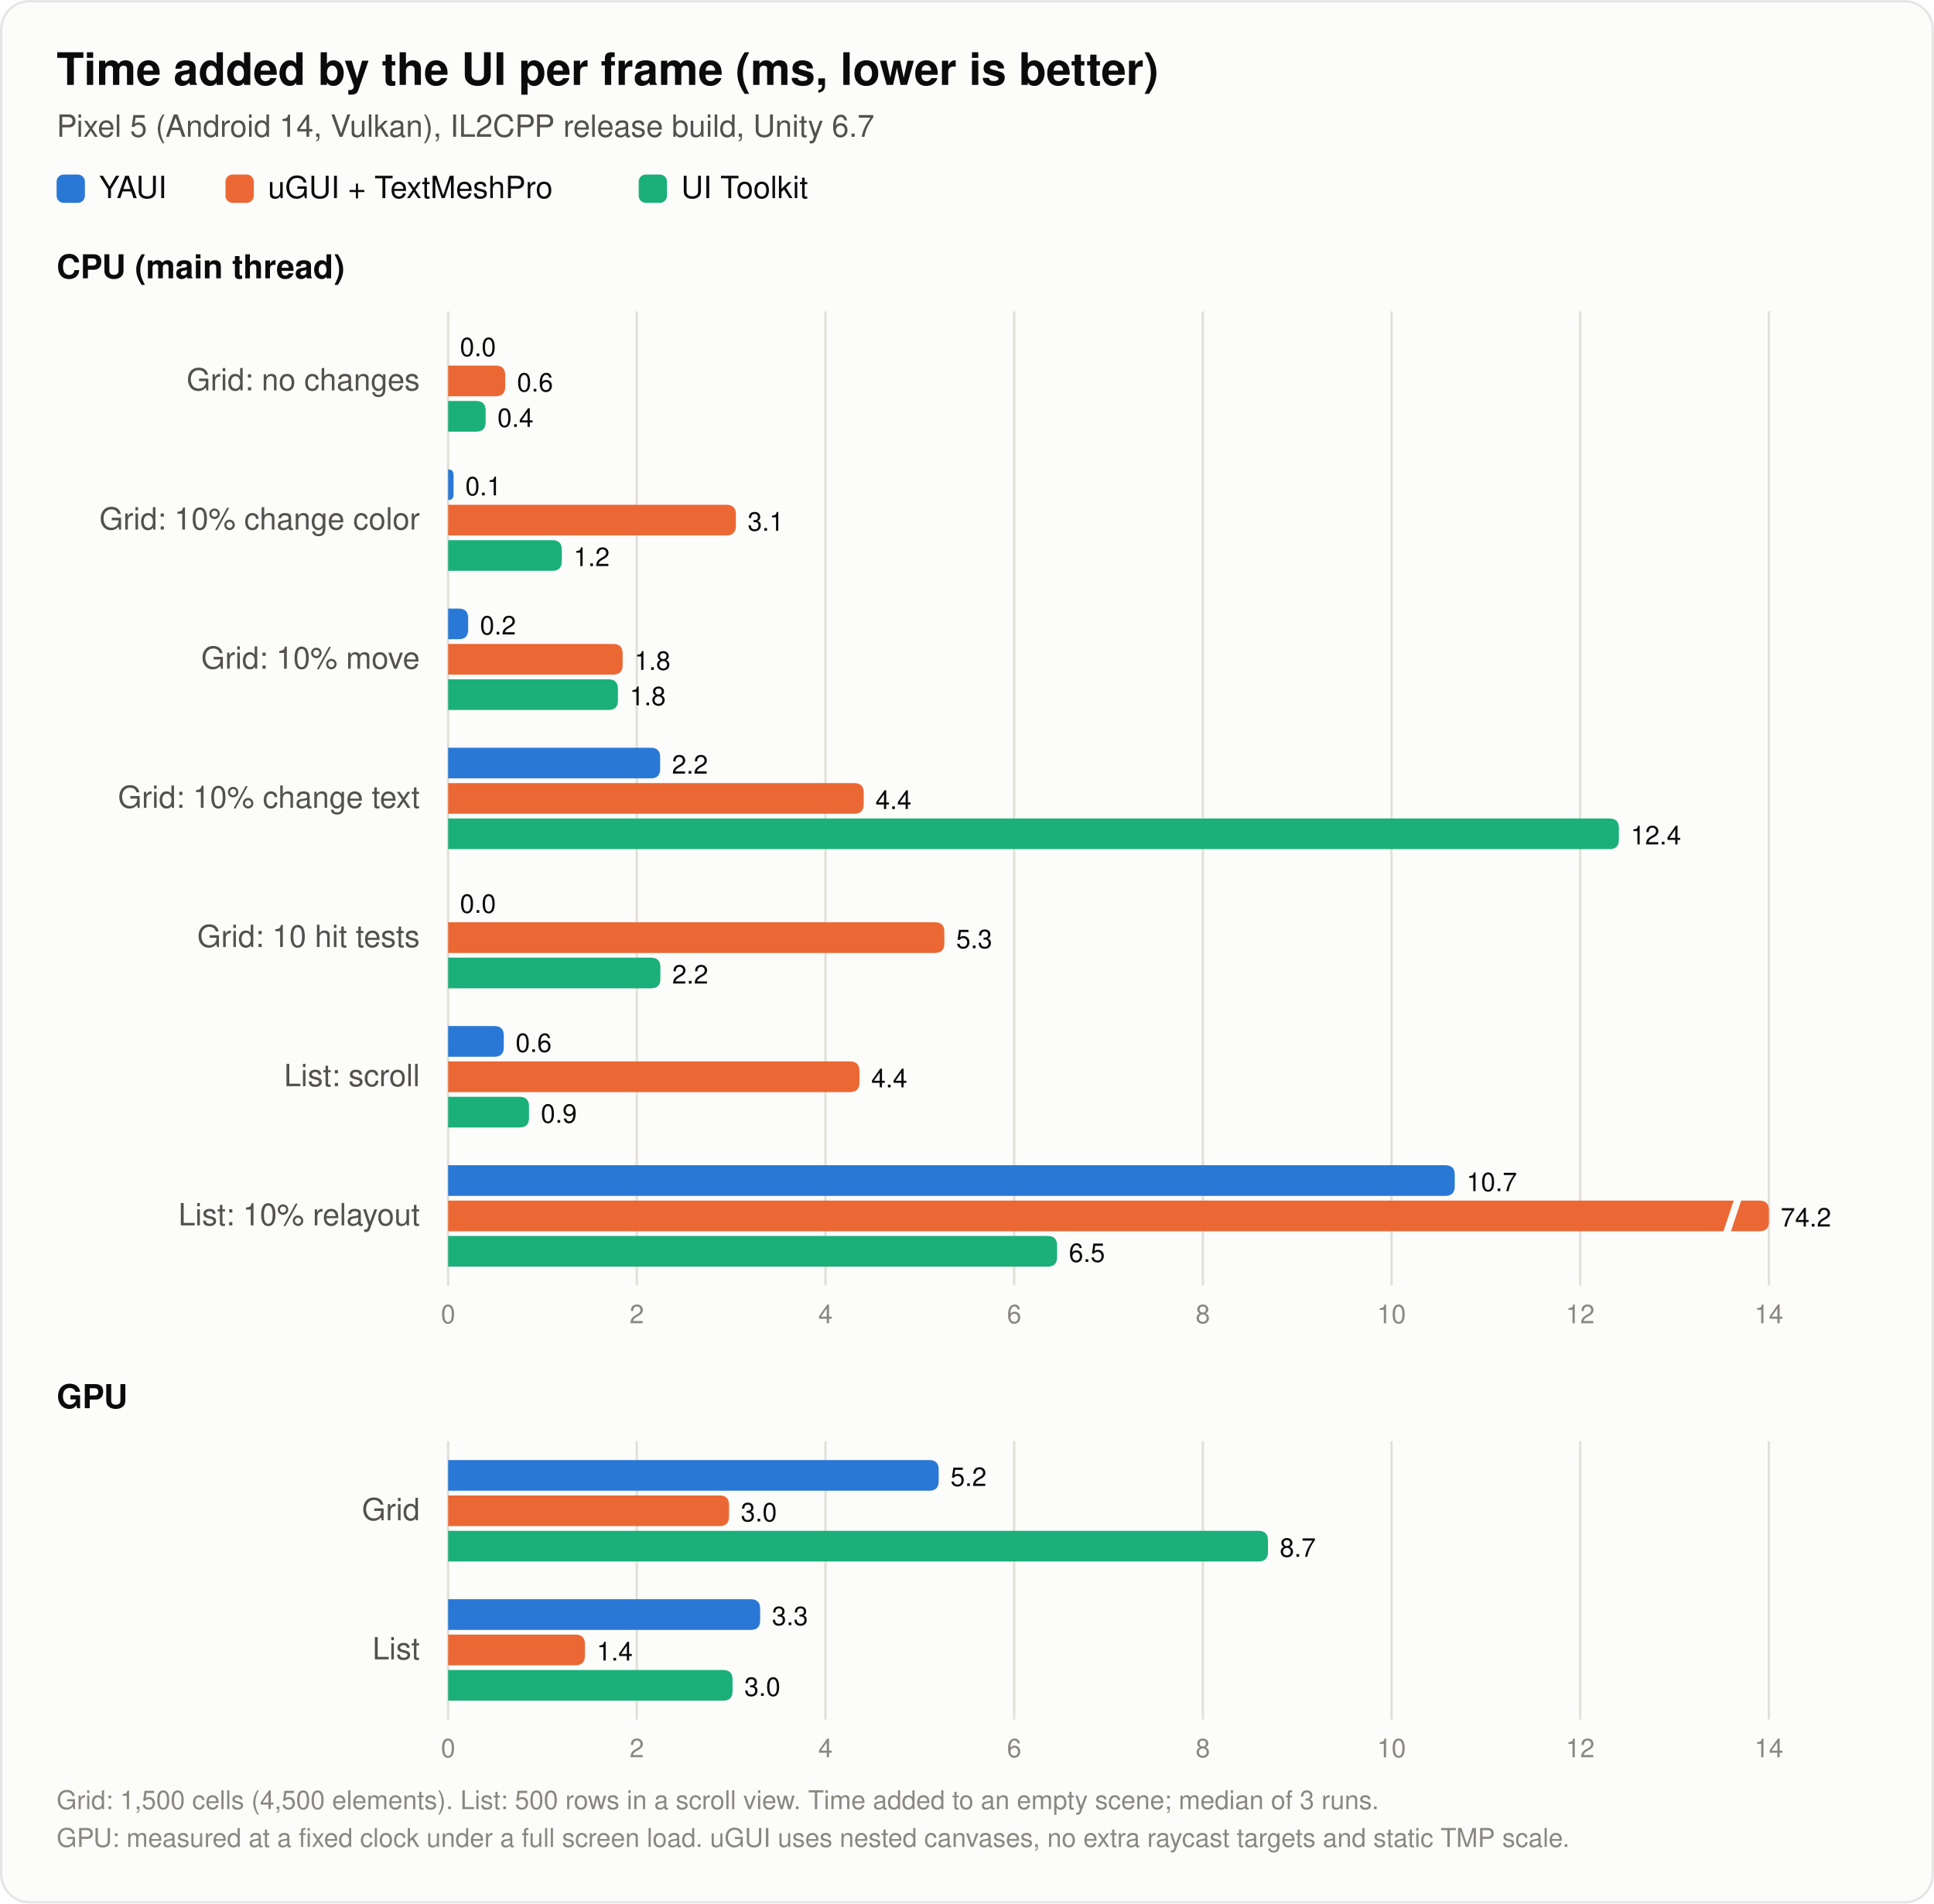
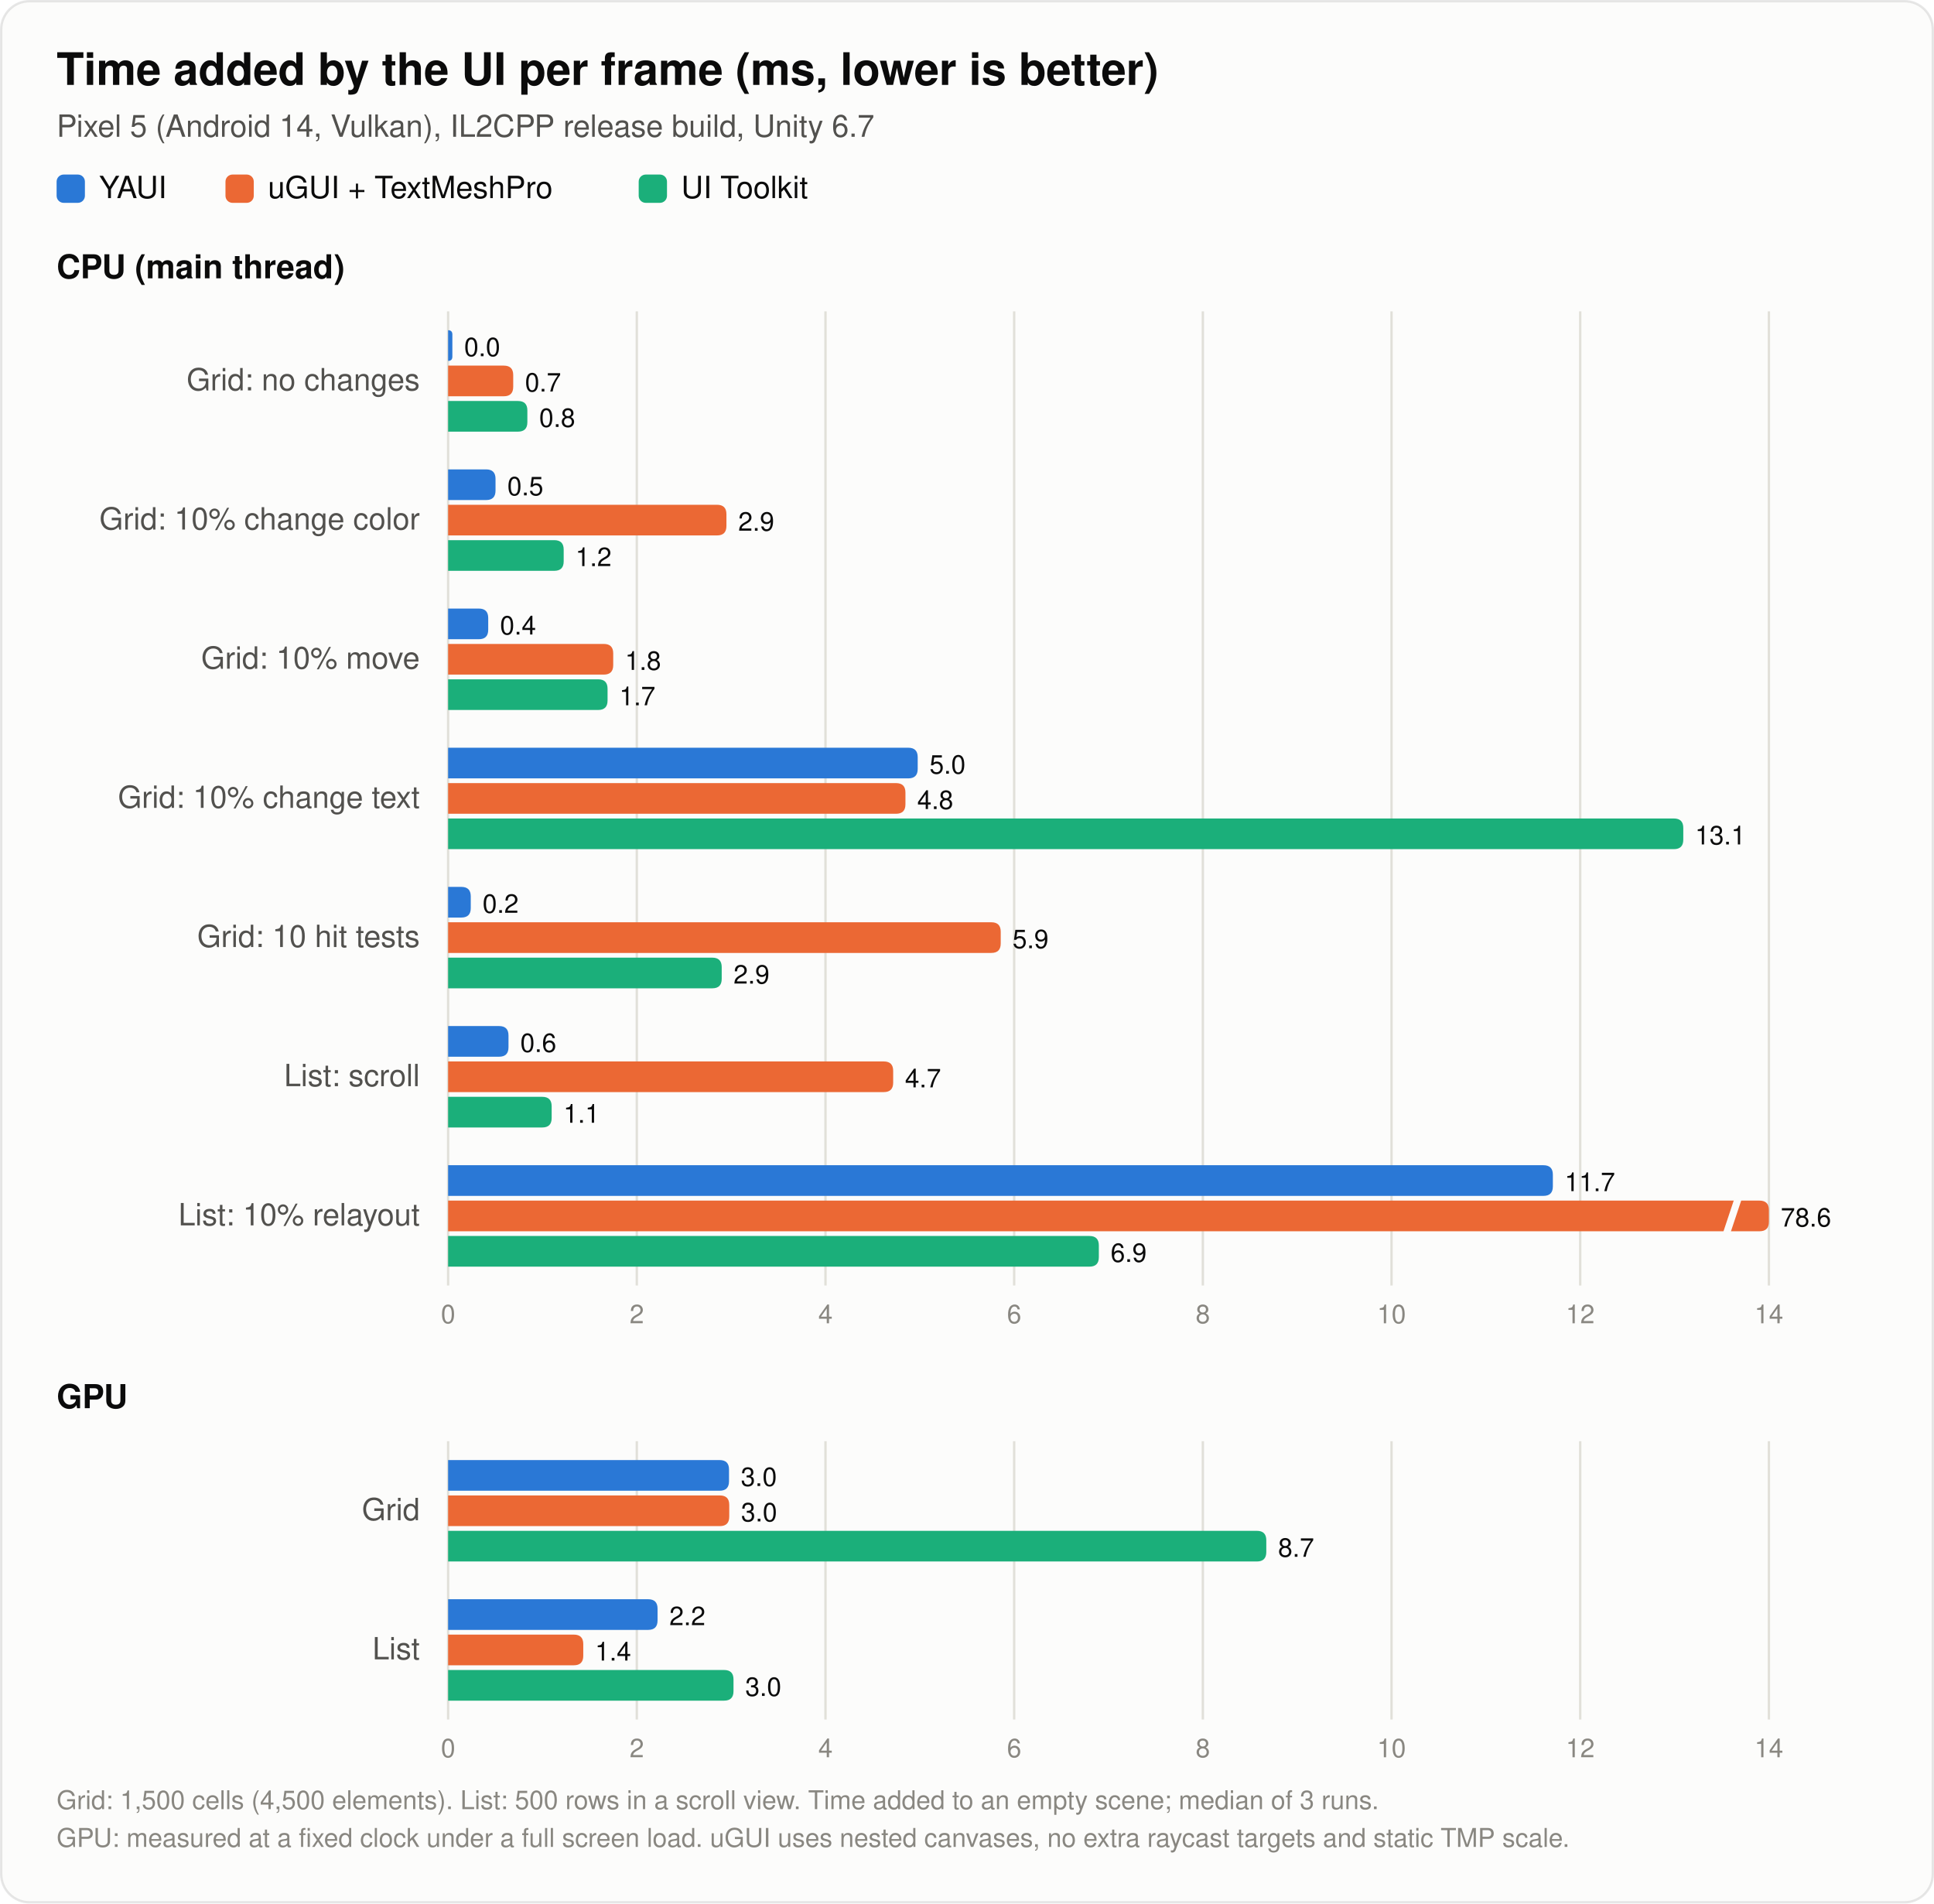
<svg xmlns="http://www.w3.org/2000/svg" width="820" height="807" viewBox="0 0 820 807" font-family="-apple-system, BlinkMacSystemFont, 'Segoe UI', Helvetica, Arial, sans-serif">
  <rect x="0.5" y="0.5" width="819" height="806" rx="12" fill="#fcfcfb" stroke="rgba(11,11,11,0.10)" />
  <text x="24" y="36" font-size="19" font-weight="600" fill="#0b0b0b">Time added by the UI per frame (ms, lower is better)</text>
  <text x="24" y="58" font-size="13" fill="#52514e">Pixel 5 (Android 14, Vulkan), IL2CPP release build, Unity 6.7</text>
  <rect x="24" y="74" width="12" height="12" rx="3" fill="#2a78d6" />
  <text x="42" y="84" font-size="13" fill="#0b0b0b">YAUI</text>
  <rect x="95.6" y="74" width="12" height="12" rx="3" fill="#eb6834" />
  <text x="113.6" y="84" font-size="13" fill="#0b0b0b">uGUI + TextMeshPro</text>
  <rect x="270.8" y="74" width="12" height="12" rx="3" fill="#1baf7a" />
  <text x="288.8" y="84" font-size="13" fill="#0b0b0b">UI Toolkit</text>
  <text x="24" y="118" font-size="14" font-weight="600" fill="#0b0b0b">CPU (main thread)</text>
  <line x1="190.0" y1="132" x2="190.0" y2="545" stroke="#e1e0d9" stroke-width="1" />
  <text x="190.0" y="561" font-size="11" text-anchor="middle" fill="#898781">0</text>
  <line x1="270.0" y1="132" x2="270.0" y2="545" stroke="#e1e0d9" stroke-width="1" />
  <text x="270.0" y="561" font-size="11" text-anchor="middle" fill="#898781">2</text>
  <line x1="350.0" y1="132" x2="350.0" y2="545" stroke="#e1e0d9" stroke-width="1" />
  <text x="350.0" y="561" font-size="11" text-anchor="middle" fill="#898781">4</text>
  <line x1="430.0" y1="132" x2="430.0" y2="545" stroke="#e1e0d9" stroke-width="1" />
  <text x="430.0" y="561" font-size="11" text-anchor="middle" fill="#898781">6</text>
  <line x1="510.0" y1="132" x2="510.0" y2="545" stroke="#e1e0d9" stroke-width="1" />
  <text x="510.0" y="561" font-size="11" text-anchor="middle" fill="#898781">8</text>
  <line x1="590.0" y1="132" x2="590.0" y2="545" stroke="#e1e0d9" stroke-width="1" />
  <text x="590.0" y="561" font-size="11" text-anchor="middle" fill="#898781">10</text>
  <line x1="670.0" y1="132" x2="670.0" y2="545" stroke="#e1e0d9" stroke-width="1" />
  <text x="670.0" y="561" font-size="11" text-anchor="middle" fill="#898781">12</text>
  <line x1="750.0" y1="132" x2="750.0" y2="545" stroke="#e1e0d9" stroke-width="1" />
  <text x="750.0" y="561" font-size="11" text-anchor="middle" fill="#898781">14</text>
  <text x="178" y="165.5" font-size="13" text-anchor="end" fill="#52514e">Grid: no changes</text>
-   <text x="195.0" y="151.0" font-size="11" fill="#0b0b0b">0.0</text>
-   <path d="M190.0,155.0 H210.2 Q214.2,155.0 214.2,159.0 V164.0 Q214.2,168.0 210.2,168.0 H190.0 Z" fill="#eb6834" />
-   <text x="219.2" y="166.0" font-size="11" fill="#0b0b0b">0.6</text>
-   <path d="M190.0,170.0 H201.9 Q205.9,170.0 205.9,174.0 V179.0 Q205.9,183.0 201.9,183.0 H190.0 Z" fill="#1baf7a" />
-   <text x="210.9" y="181.0" font-size="11" fill="#0b0b0b">0.4</text>
+   <path d="M190.0,140.0 H190.0 Q191.8,140.0 191.8,141.8 V151.2 Q191.8,153.0 190.0,153.0 H190.0 Z" fill="#2a78d6" />
+   <text x="196.8" y="151.0" font-size="11" fill="#0b0b0b">0.0</text>
+   <path d="M190.0,155.0 H213.6 Q217.6,155.0 217.6,159.0 V164.0 Q217.6,168.0 213.6,168.0 H190.0 Z" fill="#eb6834" />
+   <text x="222.6" y="166.0" font-size="11" fill="#0b0b0b">0.7</text>
+   <path d="M190.0,170.0 H219.6 Q223.6,170.0 223.6,174.0 V179.0 Q223.6,183.0 219.6,183.0 H190.0 Z" fill="#1baf7a" />
+   <text x="228.6" y="181.0" font-size="11" fill="#0b0b0b">0.8</text>
  <text x="178" y="224.5" font-size="13" text-anchor="end" fill="#52514e">Grid: 10% change color</text>
-   <path d="M190.0,199.0 H190.0 Q192.3,199.0 192.3,201.3 V209.7 Q192.3,212.0 190.0,212.0 H190.0 Z" fill="#2a78d6" />
-   <text x="197.3" y="210.0" font-size="11" fill="#0b0b0b">0.1</text>
-   <path d="M190.0,214.0 H308.0 Q312.0,214.0 312.0,218.0 V223.0 Q312.0,227.0 308.0,227.0 H190.0 Z" fill="#eb6834" />
-   <text x="317.0" y="225.0" font-size="11" fill="#0b0b0b">3.1</text>
-   <path d="M190.0,229.0 H234.2 Q238.2,229.0 238.2,233.0 V238.0 Q238.2,242.0 234.2,242.0 H190.0 Z" fill="#1baf7a" />
-   <text x="243.2" y="240.0" font-size="11" fill="#0b0b0b">1.2</text>
+   <path d="M190.0,199.0 H206.1 Q210.1,199.0 210.1,203.0 V208.0 Q210.1,212.0 206.1,212.0 H190.0 Z" fill="#2a78d6" />
+   <text x="215.1" y="210.0" font-size="11" fill="#0b0b0b">0.5</text>
+   <path d="M190.0,214.0 H304.0 Q308.0,214.0 308.0,218.0 V223.0 Q308.0,227.0 304.0,227.0 H190.0 Z" fill="#eb6834" />
+   <text x="313.0" y="225.0" font-size="11" fill="#0b0b0b">2.9</text>
+   <path d="M190.0,229.0 H235.0 Q239.0,229.0 239.0,233.0 V238.0 Q239.0,242.0 235.0,242.0 H190.0 Z" fill="#1baf7a" />
+   <text x="244.0" y="240.0" font-size="11" fill="#0b0b0b">1.2</text>
  <text x="178" y="283.5" font-size="13" text-anchor="end" fill="#52514e">Grid: 10% move</text>
-   <path d="M190.0,258.0 H194.5 Q198.5,258.0 198.5,262.0 V267.0 Q198.5,271.0 194.5,271.0 H190.0 Z" fill="#2a78d6" />
-   <text x="203.5" y="269.0" font-size="11" fill="#0b0b0b">0.2</text>
-   <path d="M190.0,273.0 H260.0 Q264.0,273.0 264.0,277.0 V282.0 Q264.0,286.0 260.0,286.0 H190.0 Z" fill="#eb6834" />
-   <text x="269.0" y="284.0" font-size="11" fill="#0b0b0b">1.8</text>
-   <path d="M190.0,288.0 H258.0 Q262.0,288.0 262.0,292.0 V297.0 Q262.0,301.0 258.0,301.0 H190.0 Z" fill="#1baf7a" />
-   <text x="267.0" y="299.0" font-size="11" fill="#0b0b0b">1.8</text>
+   <path d="M190.0,258.0 H203.0 Q207.0,258.0 207.0,262.0 V267.0 Q207.0,271.0 203.0,271.0 H190.0 Z" fill="#2a78d6" />
+   <text x="212.0" y="269.0" font-size="11" fill="#0b0b0b">0.4</text>
+   <path d="M190.0,273.0 H256.0 Q260.0,273.0 260.0,277.0 V282.0 Q260.0,286.0 256.0,286.0 H190.0 Z" fill="#eb6834" />
+   <text x="265.0" y="284.0" font-size="11" fill="#0b0b0b">1.8</text>
+   <path d="M190.0,288.0 H253.6 Q257.6,288.0 257.6,292.0 V297.0 Q257.6,301.0 253.6,301.0 H190.0 Z" fill="#1baf7a" />
+   <text x="262.6" y="299.0" font-size="11" fill="#0b0b0b">1.7</text>
  <text x="178" y="342.5" font-size="13" text-anchor="end" fill="#52514e">Grid: 10% change text</text>
-   <path d="M190.0,317.0 H275.9 Q279.9,317.0 279.9,321.0 V326.0 Q279.9,330.0 275.9,330.0 H190.0 Z" fill="#2a78d6" />
-   <text x="284.9" y="328.0" font-size="11" fill="#0b0b0b">2.2</text>
-   <path d="M190.0,332.0 H362.2 Q366.2,332.0 366.2,336.0 V341.0 Q366.2,345.0 362.2,345.0 H190.0 Z" fill="#eb6834" />
-   <text x="371.2" y="343.0" font-size="11" fill="#0b0b0b">4.4</text>
-   <path d="M190.0,347.0 H682.4 Q686.4,347.0 686.4,351.0 V356.0 Q686.4,360.0 682.4,360.0 H190.0 Z" fill="#1baf7a" />
-   <text x="691.4" y="358.0" font-size="11" fill="#0b0b0b">12.4</text>
+   <path d="M190.0,317.0 H385.1 Q389.1,317.0 389.1,321.0 V326.0 Q389.1,330.0 385.1,330.0 H190.0 Z" fill="#2a78d6" />
+   <text x="394.1" y="328.0" font-size="11" fill="#0b0b0b">5.0</text>
+   <path d="M190.0,332.0 H379.9 Q383.9,332.0 383.9,336.0 V341.0 Q383.9,345.0 379.9,345.0 H190.0 Z" fill="#eb6834" />
+   <text x="388.9" y="343.0" font-size="11" fill="#0b0b0b">4.8</text>
+   <path d="M190.0,347.0 H709.7 Q713.7,347.0 713.7,351.0 V356.0 Q713.7,360.0 709.7,360.0 H190.0 Z" fill="#1baf7a" />
+   <text x="718.7" y="358.0" font-size="11" fill="#0b0b0b">13.1</text>
  <text x="178" y="401.5" font-size="13" text-anchor="end" fill="#52514e">Grid: 10 hit tests</text>
-   <text x="195.0" y="387.0" font-size="11" fill="#0b0b0b">0.0</text>
-   <path d="M190.0,391.0 H396.4 Q400.4,391.0 400.4,395.0 V400.0 Q400.4,404.0 396.4,404.0 H190.0 Z" fill="#eb6834" />
-   <text x="405.4" y="402.0" font-size="11" fill="#0b0b0b">5.3</text>
-   <path d="M190.0,406.0 H276.0 Q280.0,406.0 280.0,410.0 V415.0 Q280.0,419.0 276.0,419.0 H190.0 Z" fill="#1baf7a" />
-   <text x="285.0" y="417.0" font-size="11" fill="#0b0b0b">2.2</text>
+   <path d="M190.0,376.0 H195.6 Q199.6,376.0 199.6,380.0 V385.0 Q199.6,389.0 195.6,389.0 H190.0 Z" fill="#2a78d6" />
+   <text x="204.6" y="387.0" font-size="11" fill="#0b0b0b">0.2</text>
+   <path d="M190.0,391.0 H420.3 Q424.3,391.0 424.3,395.0 V400.0 Q424.3,404.0 420.3,404.0 H190.0 Z" fill="#eb6834" />
+   <text x="429.3" y="402.0" font-size="11" fill="#0b0b0b">5.9</text>
+   <path d="M190.0,406.0 H302.0 Q306.0,406.0 306.0,410.0 V415.0 Q306.0,419.0 302.0,419.0 H190.0 Z" fill="#1baf7a" />
+   <text x="311.0" y="417.0" font-size="11" fill="#0b0b0b">2.9</text>
  <text x="178" y="460.5" font-size="13" text-anchor="end" fill="#52514e">List: scroll</text>
-   <path d="M190.0,435.0 H209.6 Q213.6,435.0 213.6,439.0 V444.0 Q213.6,448.0 209.6,448.0 H190.0 Z" fill="#2a78d6" />
-   <text x="218.6" y="446.0" font-size="11" fill="#0b0b0b">0.6</text>
-   <path d="M190.0,450.0 H360.4 Q364.4,450.0 364.4,454.0 V459.0 Q364.4,463.0 360.4,463.0 H190.0 Z" fill="#eb6834" />
-   <text x="369.4" y="461.0" font-size="11" fill="#0b0b0b">4.4</text>
-   <path d="M190.0,465.0 H220.3 Q224.3,465.0 224.3,469.0 V474.0 Q224.3,478.0 220.3,478.0 H190.0 Z" fill="#1baf7a" />
-   <text x="229.3" y="476.0" font-size="11" fill="#0b0b0b">0.9</text>
+   <path d="M190.0,435.0 H211.6 Q215.6,435.0 215.6,439.0 V444.0 Q215.6,448.0 211.6,448.0 H190.0 Z" fill="#2a78d6" />
+   <text x="220.6" y="446.0" font-size="11" fill="#0b0b0b">0.6</text>
+   <path d="M190.0,450.0 H374.7 Q378.7,450.0 378.7,454.0 V459.0 Q378.7,463.0 374.7,463.0 H190.0 Z" fill="#eb6834" />
+   <text x="383.7" y="461.0" font-size="11" fill="#0b0b0b">4.7</text>
+   <path d="M190.0,465.0 H229.9 Q233.9,465.0 233.9,469.0 V474.0 Q233.9,478.0 229.9,478.0 H190.0 Z" fill="#1baf7a" />
+   <text x="238.9" y="476.0" font-size="11" fill="#0b0b0b">1.1</text>
  <text x="178" y="519.5" font-size="13" text-anchor="end" fill="#52514e">List: 10% relayout</text>
-   <path d="M190.0,494.0 H612.8 Q616.8,494.0 616.8,498.0 V503.0 Q616.8,507.0 612.8,507.0 H190.0 Z" fill="#2a78d6" />
-   <text x="621.8" y="505.0" font-size="11" fill="#0b0b0b">10.7</text>
+   <path d="M190.0,494.0 H654.4 Q658.4,494.0 658.4,498.0 V503.0 Q658.4,507.0 654.4,507.0 H190.0 Z" fill="#2a78d6" />
+   <text x="663.4" y="505.0" font-size="11" fill="#0b0b0b">11.7</text>
  <path d="M190.0,509.0 H746.0 Q750.0,509.0 750.0,513.0 V518.0 Q750.0,522.0 746.0,522.0 H190.0 Z" fill="#eb6834" />
  <path d="M732.0,523.0 L737.0,508.0" stroke="#fcfcfb" stroke-width="3" />
-   <text x="755.0" y="520.0" font-size="11" fill="#0b0b0b">74.2</text>
-   <path d="M190.0,524.0 H444.2 Q448.2,524.0 448.2,528.0 V533.0 Q448.2,537.0 444.2,537.0 H190.0 Z" fill="#1baf7a" />
-   <text x="453.2" y="535.0" font-size="11" fill="#0b0b0b">6.5</text>
+   <text x="755.0" y="520.0" font-size="11" fill="#0b0b0b">78.6</text>
+   <path d="M190.0,524.0 H461.9 Q465.9,524.0 465.9,528.0 V533.0 Q465.9,537.0 461.9,537.0 H190.0 Z" fill="#1baf7a" />
+   <text x="470.9" y="535.0" font-size="11" fill="#0b0b0b">6.9</text>
  <text x="24" y="597" font-size="14" font-weight="600" fill="#0b0b0b">GPU</text>
  <line x1="190.0" y1="611" x2="190.0" y2="729" stroke="#e1e0d9" stroke-width="1" />
  <text x="190.0" y="745" font-size="11" text-anchor="middle" fill="#898781">0</text>
  <line x1="270.0" y1="611" x2="270.0" y2="729" stroke="#e1e0d9" stroke-width="1" />
  <text x="270.0" y="745" font-size="11" text-anchor="middle" fill="#898781">2</text>
  <line x1="350.0" y1="611" x2="350.0" y2="729" stroke="#e1e0d9" stroke-width="1" />
  <text x="350.0" y="745" font-size="11" text-anchor="middle" fill="#898781">4</text>
  <line x1="430.0" y1="611" x2="430.0" y2="729" stroke="#e1e0d9" stroke-width="1" />
  <text x="430.0" y="745" font-size="11" text-anchor="middle" fill="#898781">6</text>
  <line x1="510.0" y1="611" x2="510.0" y2="729" stroke="#e1e0d9" stroke-width="1" />
  <text x="510.0" y="745" font-size="11" text-anchor="middle" fill="#898781">8</text>
  <line x1="590.0" y1="611" x2="590.0" y2="729" stroke="#e1e0d9" stroke-width="1" />
  <text x="590.0" y="745" font-size="11" text-anchor="middle" fill="#898781">10</text>
  <line x1="670.0" y1="611" x2="670.0" y2="729" stroke="#e1e0d9" stroke-width="1" />
  <text x="670.0" y="745" font-size="11" text-anchor="middle" fill="#898781">12</text>
  <line x1="750.0" y1="611" x2="750.0" y2="729" stroke="#e1e0d9" stroke-width="1" />
  <text x="750.0" y="745" font-size="11" text-anchor="middle" fill="#898781">14</text>
  <text x="178" y="644.5" font-size="13" text-anchor="end" fill="#52514e">Grid</text>
-   <path d="M190.0,619.0 H394.0 Q398.0,619.0 398.0,623.0 V628.0 Q398.0,632.0 394.0,632.0 H190.0 Z" fill="#2a78d6" />
-   <text x="403.0" y="630.0" font-size="11" fill="#0b0b0b">5.2</text>
-   <path d="M190.0,634.0 H305.1 Q309.1,634.0 309.1,638.0 V643.0 Q309.1,647.0 305.1,647.0 H190.0 Z" fill="#eb6834" />
-   <text x="314.1" y="645.0" font-size="11" fill="#0b0b0b">3.0</text>
-   <path d="M190.0,649.0 H533.6 Q537.6,649.0 537.6,653.0 V658.0 Q537.6,662.0 533.6,662.0 H190.0 Z" fill="#1baf7a" />
-   <text x="542.6" y="660.0" font-size="11" fill="#0b0b0b">8.7</text>
+   <path d="M190.0,619.0 H305.1 Q309.1,619.0 309.1,623.0 V628.0 Q309.1,632.0 305.1,632.0 H190.0 Z" fill="#2a78d6" />
+   <text x="314.1" y="630.0" font-size="11" fill="#0b0b0b">3.0</text>
+   <path d="M190.0,634.0 H305.2 Q309.2,634.0 309.2,638.0 V643.0 Q309.2,647.0 305.2,647.0 H190.0 Z" fill="#eb6834" />
+   <text x="314.2" y="645.0" font-size="11" fill="#0b0b0b">3.0</text>
+   <path d="M190.0,649.0 H532.9 Q536.9,649.0 536.9,653.0 V658.0 Q536.9,662.0 532.9,662.0 H190.0 Z" fill="#1baf7a" />
+   <text x="541.9" y="660.0" font-size="11" fill="#0b0b0b">8.7</text>
  <text x="178" y="703.5" font-size="13" text-anchor="end" fill="#52514e">List</text>
-   <path d="M190.0,678.0 H318.3 Q322.3,678.0 322.3,682.0 V687.0 Q322.3,691.0 318.3,691.0 H190.0 Z" fill="#2a78d6" />
-   <text x="327.3" y="689.0" font-size="11" fill="#0b0b0b">3.3</text>
-   <path d="M190.0,693.0 H244.0 Q248.0,693.0 248.0,697.0 V702.0 Q248.0,706.0 244.0,706.0 H190.0 Z" fill="#eb6834" />
-   <text x="253.0" y="704.0" font-size="11" fill="#0b0b0b">1.4</text>
-   <path d="M190.0,708.0 H306.6 Q310.6,708.0 310.6,712.0 V717.0 Q310.6,721.0 306.6,721.0 H190.0 Z" fill="#1baf7a" />
-   <text x="315.6" y="719.0" font-size="11" fill="#0b0b0b">3.0</text>
+   <path d="M190.0,678.0 H274.8 Q278.8,678.0 278.8,682.0 V687.0 Q278.8,691.0 274.8,691.0 H190.0 Z" fill="#2a78d6" />
+   <text x="283.8" y="689.0" font-size="11" fill="#0b0b0b">2.2</text>
+   <path d="M190.0,693.0 H243.3 Q247.3,693.0 247.3,697.0 V702.0 Q247.3,706.0 243.3,706.0 H190.0 Z" fill="#eb6834" />
+   <text x="252.3" y="704.0" font-size="11" fill="#0b0b0b">1.4</text>
+   <path d="M190.0,708.0 H307.0 Q311.0,708.0 311.0,712.0 V717.0 Q311.0,721.0 307.0,721.0 H190.0 Z" fill="#1baf7a" />
+   <text x="316.0" y="719.0" font-size="11" fill="#0b0b0b">3.0</text>
  <text x="24" y="767" font-size="11" fill="#898781">Grid: 1,500 cells (4,500 elements). List: 500 rows in a scroll view. Time added to an empty scene; median of 3 runs.</text>
  <text x="24" y="783" font-size="11" fill="#898781">GPU: measured at a fixed clock under a full screen load. uGUI uses nested canvases, no extra raycast targets and static TMP scale.</text>
</svg>
